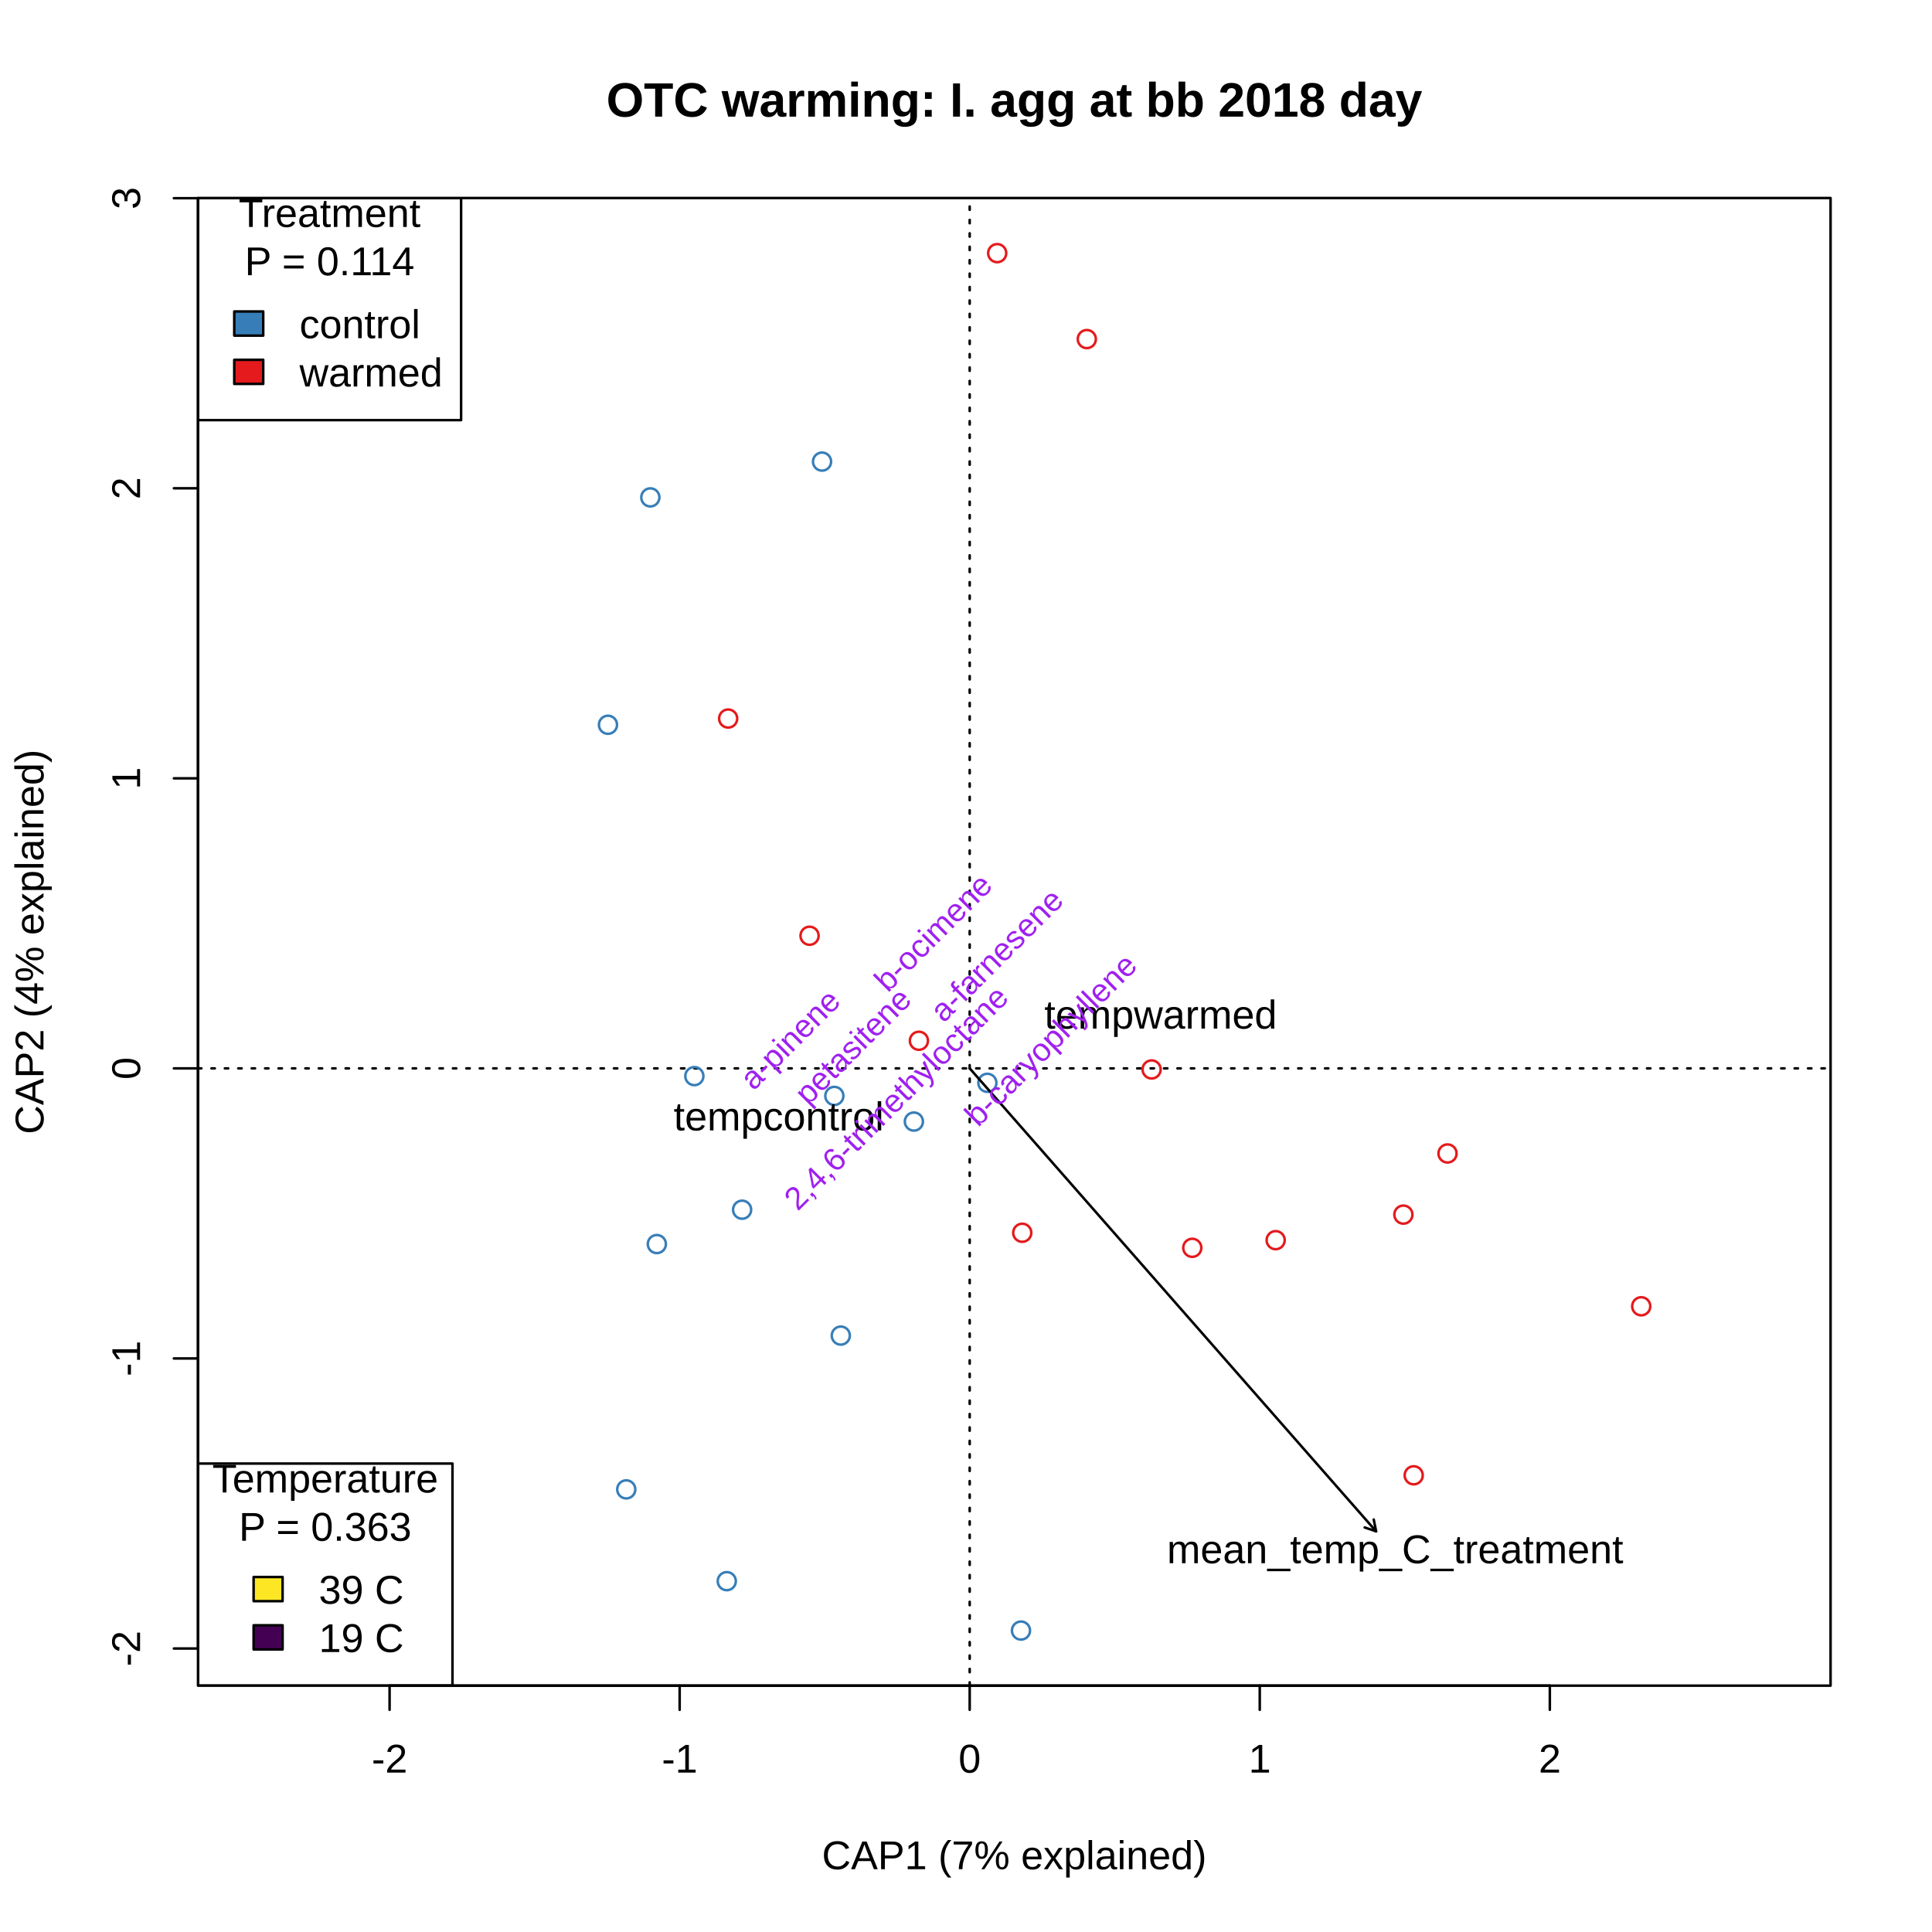
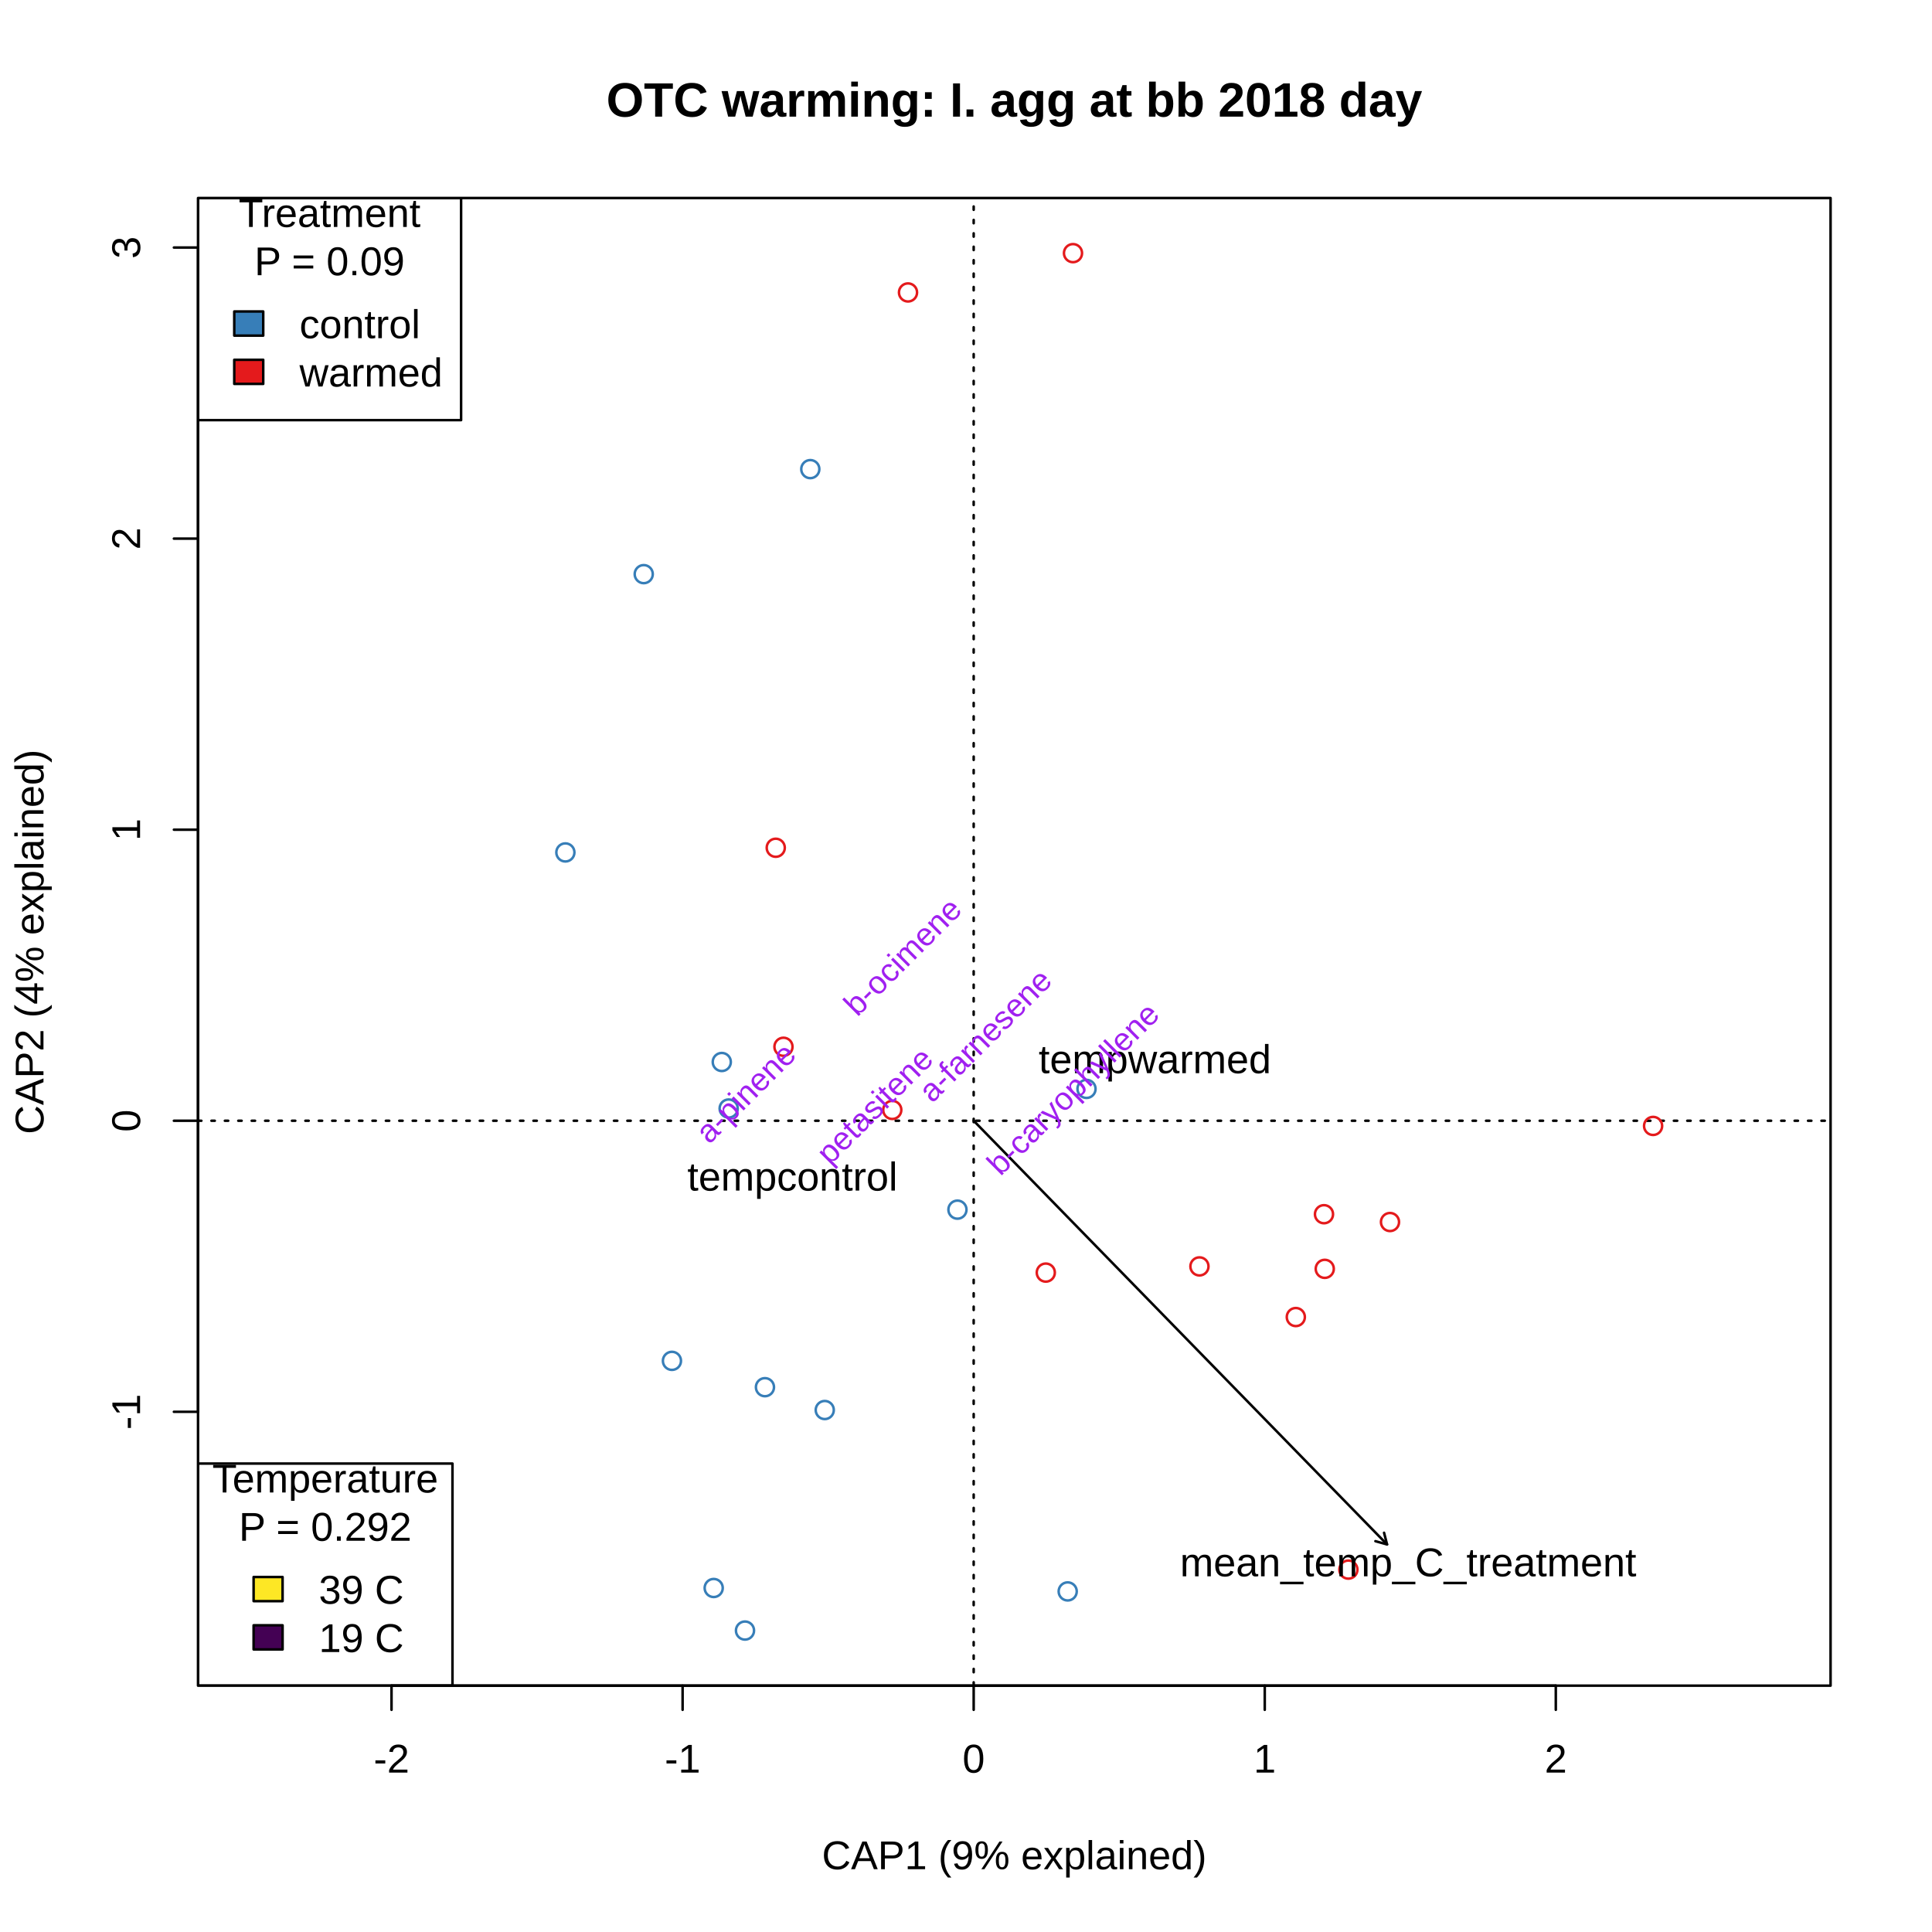
<svg xmlns="http://www.w3.org/2000/svg" class="svglite" width="576.00pt" height="576.00pt" viewBox="0 0 576.00 576.00">
  <defs>
    <style type="text/css">
    .svglite line, .svglite polyline, .svglite polygon, .svglite path, .svglite rect, .svglite circle {
      fill: none;
      stroke: #000000;
      stroke-linecap: round;
      stroke-linejoin: round;
      stroke-miterlimit: 10.00;
    }
    .svglite text {
      white-space: pre;
    }
  </style>
  </defs>
  <rect width="100%" height="100%" style="stroke: none; fill: #FFFFFF;" />
  <defs>
    <clipPath id="cpMC4wMHw1NzYuMDB8MC4wMHw1NzYuMDA=">
      <rect x="0.00" y="0.00" width="576.00" height="576.00" />
    </clipPath>
  </defs>
  <g clip-path="url(#cpMC4wMHw1NzYuMDB8MC4wMHw1NzYuMDA=)">
-     <line x1="116.15" y1="502.56" x2="462.06" y2="502.56" style="stroke-width: 0.75;" />
-     <line x1="116.15" y1="502.56" x2="116.15" y2="509.76" style="stroke-width: 0.75;" />
-     <line x1="202.63" y1="502.56" x2="202.63" y2="509.76" style="stroke-width: 0.75;" />
-     <line x1="289.10" y1="502.56" x2="289.10" y2="509.76" style="stroke-width: 0.75;" />
-     <line x1="375.58" y1="502.56" x2="375.58" y2="509.76" style="stroke-width: 0.75;" />
-     <line x1="462.06" y1="502.56" x2="462.06" y2="509.76" style="stroke-width: 0.75;" />
-     <text x="116.15" y="528.48" text-anchor="middle" style="font-size: 12.00px; font-family: &quot;Arial&quot;;">-2</text>
-     <text x="202.63" y="528.48" text-anchor="middle" style="font-size: 12.00px; font-family: &quot;Arial&quot;;">-1</text>
-     <text x="289.10" y="528.48" text-anchor="middle" style="font-size: 12.00px; font-family: &quot;Arial&quot;;">0</text>
-     <text x="375.58" y="528.48" text-anchor="middle" style="font-size: 12.00px; font-family: &quot;Arial&quot;;">1</text>
-     <text x="462.06" y="528.48" text-anchor="middle" style="font-size: 12.00px; font-family: &quot;Arial&quot;;">2</text>
-     <line x1="59.04" y1="491.48" x2="59.04" y2="59.09" style="stroke-width: 0.75;" />
-     <line x1="59.04" y1="491.48" x2="51.84" y2="491.48" style="stroke-width: 0.75;" />
-     <line x1="59.04" y1="405.00" x2="51.84" y2="405.00" style="stroke-width: 0.75;" />
-     <line x1="59.04" y1="318.52" x2="51.84" y2="318.52" style="stroke-width: 0.75;" />
-     <line x1="59.04" y1="232.05" x2="51.84" y2="232.05" style="stroke-width: 0.75;" />
-     <line x1="59.04" y1="145.57" x2="51.84" y2="145.57" style="stroke-width: 0.75;" />
-     <line x1="59.04" y1="59.09" x2="51.84" y2="59.09" style="stroke-width: 0.75;" />
-     <text transform="translate(41.76,491.48) rotate(-90)" text-anchor="middle" style="font-size: 12.00px; font-family: &quot;Arial&quot;;">-2</text>
-     <text transform="translate(41.76,405.00) rotate(-90)" text-anchor="middle" style="font-size: 12.00px; font-family: &quot;Arial&quot;;">-1</text>
-     <text transform="translate(41.76,318.52) rotate(-90)" text-anchor="middle" style="font-size: 12.00px; font-family: &quot;Arial&quot;;">0</text>
-     <text transform="translate(41.76,232.05) rotate(-90)" text-anchor="middle" style="font-size: 12.00px; font-family: &quot;Arial&quot;;">1</text>
-     <text transform="translate(41.76,145.57) rotate(-90)" text-anchor="middle" style="font-size: 12.00px; font-family: &quot;Arial&quot;;">2</text>
-     <text transform="translate(41.76,59.09) rotate(-90)" text-anchor="middle" style="font-size: 12.00px; font-family: &quot;Arial&quot;;">3</text>
+     <line x1="116.73" y1="502.56" x2="463.84" y2="502.56" style="stroke-width: 0.75;" />
+     <line x1="116.73" y1="502.56" x2="116.73" y2="509.76" style="stroke-width: 0.75;" />
+     <line x1="203.51" y1="502.56" x2="203.51" y2="509.76" style="stroke-width: 0.75;" />
+     <line x1="290.29" y1="502.56" x2="290.29" y2="509.76" style="stroke-width: 0.75;" />
+     <line x1="377.07" y1="502.56" x2="377.07" y2="509.76" style="stroke-width: 0.75;" />
+     <line x1="463.84" y1="502.56" x2="463.84" y2="509.76" style="stroke-width: 0.75;" />
+     <text x="116.73" y="528.48" text-anchor="middle" style="font-size: 12.00px; font-family: &quot;Arial&quot;;">-2</text>
+     <text x="203.51" y="528.48" text-anchor="middle" style="font-size: 12.00px; font-family: &quot;Arial&quot;;">-1</text>
+     <text x="290.29" y="528.48" text-anchor="middle" style="font-size: 12.00px; font-family: &quot;Arial&quot;;">0</text>
+     <text x="377.07" y="528.48" text-anchor="middle" style="font-size: 12.00px; font-family: &quot;Arial&quot;;">1</text>
+     <text x="463.84" y="528.48" text-anchor="middle" style="font-size: 12.00px; font-family: &quot;Arial&quot;;">2</text>
+     <line x1="59.04" y1="420.91" x2="59.04" y2="73.80" style="stroke-width: 0.75;" />
+     <line x1="59.04" y1="420.91" x2="51.84" y2="420.91" style="stroke-width: 0.75;" />
+     <line x1="59.04" y1="334.14" x2="51.84" y2="334.14" style="stroke-width: 0.75;" />
+     <line x1="59.04" y1="247.36" x2="51.84" y2="247.36" style="stroke-width: 0.75;" />
+     <line x1="59.04" y1="160.58" x2="51.84" y2="160.58" style="stroke-width: 0.75;" />
+     <line x1="59.04" y1="73.80" x2="51.84" y2="73.80" style="stroke-width: 0.75;" />
+     <text transform="translate(41.76,420.91) rotate(-90)" text-anchor="middle" style="font-size: 12.00px; font-family: &quot;Arial&quot;;">-1</text>
+     <text transform="translate(41.76,334.14) rotate(-90)" text-anchor="middle" style="font-size: 12.00px; font-family: &quot;Arial&quot;;">0</text>
+     <text transform="translate(41.76,247.36) rotate(-90)" text-anchor="middle" style="font-size: 12.00px; font-family: &quot;Arial&quot;;">1</text>
+     <text transform="translate(41.76,160.58) rotate(-90)" text-anchor="middle" style="font-size: 12.00px; font-family: &quot;Arial&quot;;">2</text>
+     <text transform="translate(41.76,73.80) rotate(-90)" text-anchor="middle" style="font-size: 12.00px; font-family: &quot;Arial&quot;;">3</text>
    <polygon points="59.04,502.56 545.76,502.56 545.76,59.04 59.04,59.04 " style="stroke-width: 0.75;" />
-     <text x="302.40" y="557.28" text-anchor="middle" style="font-size: 12.00px; font-family: &quot;Arial&quot;;">CAP1 (7% explained)</text>
+     <text x="302.40" y="557.28" text-anchor="middle" style="font-size: 12.00px; font-family: &quot;Arial&quot;;">CAP1 (9% explained)</text>
    <text transform="translate(12.96,280.80) rotate(-90)" text-anchor="middle" style="font-size: 12.00px; font-family: &quot;Arial&quot;;">CAP2 (4% explained)</text>
  </g>
  <defs>
    <clipPath id="cpNTkuMDR8NTQ1Ljc2fDU5LjA0fDUwMi41Ng==">
      <rect x="59.04" y="59.04" width="486.72" height="443.52" />
    </clipPath>
  </defs>
  <g clip-path="url(#cpNTkuMDR8NTQ1Ljc2fDU5LjA0fDUwMi41Ng==)">
-     <line x1="59.04" y1="318.52" x2="545.76" y2="318.52" style="stroke-width: 0.75; stroke-dasharray: 1.00,3.00;" />
-     <line x1="289.10" y1="502.56" x2="289.10" y2="59.04" style="stroke-width: 0.75; stroke-dasharray: 1.00,3.00;" />
+     <line x1="59.04" y1="334.14" x2="545.76" y2="334.14" style="stroke-width: 0.75; stroke-dasharray: 1.00,3.00;" />
+     <line x1="290.29" y1="502.56" x2="290.29" y2="59.04" style="stroke-width: 0.75; stroke-dasharray: 1.00,3.00;" />
  </g>
  <g clip-path="url(#cpMC4wMHw1NzYuMDB8MC4wMHw1NzYuMDA=)">
    <text x="302.40" y="34.77" text-anchor="middle" style="font-size: 14.40px; font-weight: bold; font-family: &quot;Arial&quot;;">OTC warming: I. agg at bb 2018 day</text>
  </g>
  <g clip-path="url(#cpNTkuMDR8NTQ1Ljc2fDU5LjA0fDUwMi41Ng==)">
    <rect x="59.04" y="59.04" width="78.43" height="66.22" style="stroke-width: 0.75;" />
    <rect x="69.84" y="92.86" width="8.64" height="7.20" style="stroke-width: 0.75; fill: #377EB8;" />
    <rect x="69.84" y="107.26" width="8.64" height="7.20" style="stroke-width: 0.75; fill: #E41A1C;" />
    <text x="98.26" y="67.66" text-anchor="middle" style="font-size: 12.00px; font-family: &quot;Arial&quot;;">Treatment </text>
-     <text x="98.26" y="82.06" text-anchor="middle" style="font-size: 12.00px; font-family: &quot;Arial&quot;;">P = 0.114</text>
+     <text x="98.26" y="82.06" text-anchor="middle" style="font-size: 12.00px; font-family: &quot;Arial&quot;;">P = 0.09</text>
    <text x="89.28" y="100.83" style="font-size: 12.00px; font-family: &quot;Arial&quot;;">control</text>
    <text x="89.28" y="115.23" style="font-size: 12.00px; font-family: &quot;Arial&quot;;">warmed</text>
    <rect x="59.04" y="436.34" width="75.86" height="66.22" style="stroke-width: 0.75;" />
    <rect x="75.61" y="470.16" width="8.64" height="7.20" style="stroke-width: 0.75; fill: #FDE725;" />
    <rect x="75.61" y="484.56" width="8.64" height="7.20" style="stroke-width: 0.75; fill: #440154;" />
    <text x="96.97" y="444.96" text-anchor="middle" style="font-size: 12.00px; font-family: &quot;Arial&quot;;">Temperature </text>
-     <text x="96.97" y="459.36" text-anchor="middle" style="font-size: 12.00px; font-family: &quot;Arial&quot;;">P = 0.363</text>
+     <text x="96.97" y="459.36" text-anchor="middle" style="font-size: 12.00px; font-family: &quot;Arial&quot;;">P = 0.292</text>
    <text x="95.05" y="478.13" style="font-size: 12.00px; font-family: &quot;Arial&quot;;">39  C</text>
    <text x="95.05" y="492.53" style="font-size: 12.00px; font-family: &quot;Arial&quot;;">19  C</text>
-     <circle cx="181.26" cy="216.08" r="2.70" style="stroke-width: 0.75; stroke: #377EB8;" />
-     <circle cx="207.01" cy="320.83" r="2.70" style="stroke-width: 0.75; stroke: #377EB8;" />
-     <circle cx="186.71" cy="444.04" r="2.70" style="stroke-width: 0.75; stroke: #377EB8;" />
-     <circle cx="245.08" cy="137.62" r="2.70" style="stroke-width: 0.75; stroke: #377EB8;" />
-     <circle cx="248.75" cy="326.73" r="2.70" style="stroke-width: 0.75; stroke: #377EB8;" />
-     <circle cx="272.46" cy="334.38" r="2.70" style="stroke-width: 0.75; stroke: #377EB8;" />
-     <circle cx="195.83" cy="370.90" r="2.70" style="stroke-width: 0.75; stroke: #377EB8;" />
-     <circle cx="216.68" cy="471.40" r="2.70" style="stroke-width: 0.75; stroke: #377EB8;" />
-     <circle cx="221.25" cy="360.66" r="2.70" style="stroke-width: 0.75; stroke: #377EB8;" />
-     <circle cx="294.37" cy="322.83" r="2.70" style="stroke-width: 0.75; stroke: #377EB8;" />
-     <circle cx="193.89" cy="148.29" r="2.70" style="stroke-width: 0.75; stroke: #377EB8;" />
-     <circle cx="304.39" cy="486.13" r="2.70" style="stroke-width: 0.75; stroke: #377EB8;" />
-     <circle cx="250.67" cy="398.19" r="2.70" style="stroke-width: 0.75; stroke: #377EB8;" />
-     <circle cx="217.09" cy="214.22" r="2.70" style="stroke-width: 0.75; stroke: #E41A1C;" />
-     <circle cx="273.96" cy="310.29" r="2.70" style="stroke-width: 0.75; stroke: #E41A1C;" />
-     <circle cx="421.48" cy="439.84" r="2.70" style="stroke-width: 0.75; stroke: #E41A1C;" />
-     <circle cx="355.46" cy="372.02" r="2.70" style="stroke-width: 0.75; stroke: #E41A1C;" />
-     <circle cx="489.31" cy="389.45" r="2.70" style="stroke-width: 0.75; stroke: #E41A1C;" />
-     <circle cx="431.56" cy="343.89" r="2.70" style="stroke-width: 0.75; stroke: #E41A1C;" />
-     <circle cx="241.36" cy="278.98" r="2.70" style="stroke-width: 0.75; stroke: #E41A1C;" />
-     <circle cx="297.30" cy="75.47" r="2.70" style="stroke-width: 0.75; stroke: #E41A1C;" />
-     <circle cx="304.77" cy="367.53" r="2.70" style="stroke-width: 0.75; stroke: #E41A1C;" />
-     <circle cx="380.32" cy="369.74" r="2.70" style="stroke-width: 0.75; stroke: #E41A1C;" />
-     <circle cx="324.02" cy="101.09" r="2.70" style="stroke-width: 0.75; stroke: #E41A1C;" />
-     <circle cx="343.34" cy="318.84" r="2.70" style="stroke-width: 0.75; stroke: #E41A1C;" />
-     <circle cx="418.40" cy="362.12" r="2.70" style="stroke-width: 0.75; stroke: #E41A1C;" />
-     <text x="232.18" y="337.01" text-anchor="middle" style="font-size: 12.00px; font-family: &quot;Arial&quot;;">tempcontrol</text>
-     <text x="346.03" y="306.66" text-anchor="middle" style="font-size: 12.00px; font-family: &quot;Arial&quot;;">tempwarmed</text>
-     <line x1="289.10" y1="318.52" x2="410.27" y2="456.55" style="stroke-width: 0.75;" />
-     <polyline points="406.86,455.39 410.27,456.55 409.56,453.02 " style="stroke-width: 0.75;" />
-     <text x="415.94" y="466.05" text-anchor="middle" style="font-size: 12.00px; font-family: &quot;Arial&quot;;">mean_temp_C_treatment</text>
-     <text transform="translate(299.46,287.05) rotate(-45)" text-anchor="middle" style="font-size: 9.60px;fill: #A020F0; font-family: &quot;Arial&quot;;">a-farnesene</text>
-     <text transform="translate(296.21,308.12) rotate(-45)" text-anchor="middle" style="font-size: 9.60px;fill: none; font-family: &quot;Arial&quot;;">b-myrcene</text>
-     <text transform="translate(280.53,280.30) rotate(-45)" text-anchor="middle" style="font-size: 9.60px;fill: #A020F0; font-family: &quot;Arial&quot;;">b-ocimene</text>
-     <text transform="translate(290.98,320.39) rotate(-45)" text-anchor="middle" style="font-size: 9.60px;fill: none; font-family: &quot;Arial&quot;;">.gamma.-Terpinene</text>
-     <text transform="translate(237.88,312.17) rotate(-45)" text-anchor="middle" style="font-size: 9.60px;fill: #A020F0; font-family: &quot;Arial&quot;;">a-pinene</text>
-     <text transform="translate(306.31,311.76) rotate(-45)" text-anchor="middle" style="font-size: 9.60px;fill: none; font-family: &quot;Arial&quot;;">bergamotene</text>
-     <text transform="translate(297.16,322.84) rotate(-45)" text-anchor="middle" style="font-size: 9.60px;fill: none; font-family: &quot;Arial&quot;;">(E)-4,8-Dimethylnona-1,3,7-triene</text>
-     <text transform="translate(289.61,321.38) rotate(-45)" text-anchor="middle" style="font-size: 9.60px;fill: none; font-family: &quot;Arial&quot;;">1-Decanol, 2-hexyl-</text>
-     <text transform="translate(297.70,313.88) rotate(-45)" text-anchor="middle" style="font-size: 9.60px;fill: none; font-family: &quot;Arial&quot;;">1,2-Cyclooctanediol, trans-</text>
-     <text transform="translate(290.95,314.74) rotate(-45)" text-anchor="middle" style="font-size: 9.60px;fill: none; font-family: &quot;Arial&quot;;">(1Z,4Z,7Z)-1,5,9,9-tetramethylcycloundeca-1,4,7-triene</text>
-     <text transform="translate(297.73,310.59) rotate(-45)" text-anchor="middle" style="font-size: 9.60px;fill: none; font-family: &quot;Arial&quot;;">(E)-hex-2-enal  </text>
-     <text transform="translate(287.70,323.05) rotate(-45)" text-anchor="middle" style="font-size: 9.60px;fill: none; font-family: &quot;Arial&quot;;">2-Undecene, 3-methyl-, (Z)-</text>
-     <text transform="translate(307.65,321.12) rotate(-45)" text-anchor="middle" style="font-size: 9.60px;fill: none; font-family: &quot;Arial&quot;;">(2E)-2,7-dimethylocta-2,6-dien-1-ol  </text>
-     <text transform="translate(293.58,315.89) rotate(-45)" text-anchor="middle" style="font-size: 9.60px;fill: none; font-family: &quot;Arial&quot;;">(E)-hex-3-en-1-ol</text>
-     <text transform="translate(272.84,323.57) rotate(-45)" text-anchor="middle" style="font-size: 9.60px;fill: none; font-family: &quot;Arial&quot;;">[(E)-hex-3-enyl] acetate</text>
-     <text transform="translate(290.98,320.39) rotate(-45)" text-anchor="middle" style="font-size: 9.60px;fill: none; font-family: &quot;Arial&quot;;">pseudoionone</text>
-     <text transform="translate(284.78,323.46) rotate(-45)" text-anchor="middle" style="font-size: 9.60px;fill: none; font-family: &quot;Arial&quot;;">(Z)-hex-4-en-1-ol</text>
-     <text transform="translate(290.98,320.39) rotate(-45)" text-anchor="middle" style="font-size: 9.60px;fill: none; font-family: &quot;Arial&quot;;">methyl benzoate</text>
-     <text transform="translate(292.76,316.76) rotate(-45)" text-anchor="middle" style="font-size: 9.60px;fill: none; font-family: &quot;Arial&quot;;">Bicyclo[7.2.0]undec-4-ene, 4,11,11-trimethyl-8-methylene-</text>
-     <text transform="translate(272.85,321.09) rotate(-45)" text-anchor="middle" style="font-size: 9.60px;fill: none; font-family: &quot;Arial&quot;;">[(Z)-hex-3-enyl] butanoate</text>
-     <text transform="translate(288.54,323.99) rotate(-45)" text-anchor="middle" style="font-size: 9.60px;fill: none; font-family: &quot;Arial&quot;;">Carbonic acid, nonyl prop-1-en-2-yl ester</text>
-     <text transform="translate(315.57,312.30) rotate(-45)" text-anchor="middle" style="font-size: 9.60px;fill: #A020F0; font-family: &quot;Arial&quot;;">b-caryophyllene</text>
-     <text transform="translate(285.99,322.35) rotate(-45)" text-anchor="middle" style="font-size: 9.60px;fill: none; font-family: &quot;Arial&quot;;">Cyclopropane, nonyl-</text>
-     <text transform="translate(298.20,321.48) rotate(-45)" text-anchor="middle" style="font-size: 9.60px;fill: none; font-family: &quot;Arial&quot;;">Dodecane, 4,6-dimethyl-</text>
-     <text transform="translate(291.94,321.28) rotate(-45)" text-anchor="middle" style="font-size: 9.60px;fill: none; font-family: &quot;Arial&quot;;">a-terpineol</text>
-     <text transform="translate(297.75,318.62) rotate(-45)" text-anchor="middle" style="font-size: 9.60px;fill: none; font-family: &quot;Arial&quot;;">linalool</text>
-     <text transform="translate(269.50,329.58) rotate(-45)" text-anchor="middle" style="font-size: 9.60px;fill: #A020F0; font-family: &quot;Arial&quot;;">2,4,6-trimethyloctane  </text>
-     <text transform="translate(298.10,317.57) rotate(-45)" text-anchor="middle" style="font-size: 9.60px;fill: none; font-family: &quot;Arial&quot;;">Octane, 3,5-dimethyl-</text>
-     <text transform="translate(305.75,327.07) rotate(-45)" text-anchor="middle" style="font-size: 9.60px;fill: none; font-family: &quot;Arial&quot;;">Octanoic acid</text>
-     <text transform="translate(290.98,320.39) rotate(-45)" text-anchor="middle" style="font-size: 9.60px;fill: none; font-family: &quot;Arial&quot;;">Oxalic acid, 2-ethylhexyl isohexyl ester</text>
-     <text transform="translate(256.60,314.16) rotate(-45)" text-anchor="middle" style="font-size: 9.60px;fill: #A020F0; font-family: &quot;Arial&quot;;">petasitene</text>
-     <text transform="translate(287.54,314.49) rotate(-45)" text-anchor="middle" style="font-size: 9.60px;fill: none; font-family: &quot;Arial&quot;;">trans-a-bergamotene</text>
-     <text transform="translate(290.22,306.26) rotate(-45)" text-anchor="middle" style="font-size: 9.60px;fill: none; font-family: &quot;Arial&quot;;">b-ocimene.1</text>
-     <text transform="translate(281.17,324.47) rotate(-45)" text-anchor="middle" style="font-size: 9.60px;fill: none; font-family: &quot;Arial&quot;;">Undecane, 2-methyl-</text>
-     <text transform="translate(290.30,319.72) rotate(-45)" text-anchor="middle" style="font-size: 9.60px;fill: none; font-family: &quot;Arial&quot;;">a-copaene</text>
-     <text transform="translate(290.98,320.39) rotate(-45)" text-anchor="middle" style="font-size: 9.60px;fill: none; font-family: &quot;Arial&quot;;">Benzyl nitrile</text>
-     <text transform="translate(290.98,320.39) rotate(-45)" text-anchor="middle" style="font-size: 9.60px;fill: none; font-family: &quot;Arial&quot;;">3-methylbutanal oxime</text>
+     <circle cx="168.56" cy="254.14" r="2.70" style="stroke-width: 0.75; stroke: #377EB8;" />
+     <circle cx="215.19" cy="316.62" r="2.70" style="stroke-width: 0.75; stroke: #377EB8;" />
+     <circle cx="212.78" cy="473.44" r="2.70" style="stroke-width: 0.75; stroke: #377EB8;" />
+     <circle cx="241.58" cy="139.86" r="2.70" style="stroke-width: 0.75; stroke: #377EB8;" />
+     <circle cx="217.24" cy="330.49" r="2.70" style="stroke-width: 0.75; stroke: #377EB8;" />
+     <circle cx="285.45" cy="360.64" r="2.70" style="stroke-width: 0.75; stroke: #377EB8;" />
+     <circle cx="200.33" cy="405.72" r="2.70" style="stroke-width: 0.75; stroke: #377EB8;" />
+     <circle cx="222.11" cy="486.13" r="2.70" style="stroke-width: 0.75; stroke: #377EB8;" />
+     <circle cx="228.06" cy="413.57" r="2.70" style="stroke-width: 0.75; stroke: #377EB8;" />
+     <circle cx="323.93" cy="324.64" r="2.70" style="stroke-width: 0.75; stroke: #377EB8;" />
+     <circle cx="191.92" cy="171.17" r="2.70" style="stroke-width: 0.75; stroke: #377EB8;" />
+     <circle cx="318.32" cy="474.46" r="2.70" style="stroke-width: 0.75; stroke: #377EB8;" />
+     <circle cx="245.89" cy="420.38" r="2.70" style="stroke-width: 0.75; stroke: #377EB8;" />
+     <circle cx="231.28" cy="252.75" r="2.70" style="stroke-width: 0.75; stroke: #E41A1C;" />
+     <circle cx="266.02" cy="330.91" r="2.70" style="stroke-width: 0.75; stroke: #E41A1C;" />
+     <circle cx="402.00" cy="467.96" r="2.70" style="stroke-width: 0.75; stroke: #E41A1C;" />
+     <circle cx="357.60" cy="377.56" r="2.70" style="stroke-width: 0.75; stroke: #E41A1C;" />
+     <circle cx="492.85" cy="335.68" r="2.70" style="stroke-width: 0.75; stroke: #E41A1C;" />
+     <circle cx="414.41" cy="364.33" r="2.70" style="stroke-width: 0.75; stroke: #E41A1C;" />
+     <circle cx="233.58" cy="312.08" r="2.70" style="stroke-width: 0.75; stroke: #E41A1C;" />
+     <circle cx="270.71" cy="87.19" r="2.70" style="stroke-width: 0.75; stroke: #E41A1C;" />
+     <circle cx="311.79" cy="379.41" r="2.70" style="stroke-width: 0.75; stroke: #E41A1C;" />
+     <circle cx="394.96" cy="378.29" r="2.70" style="stroke-width: 0.75; stroke: #E41A1C;" />
+     <circle cx="319.90" cy="75.47" r="2.70" style="stroke-width: 0.75; stroke: #E41A1C;" />
+     <circle cx="394.73" cy="362.00" r="2.70" style="stroke-width: 0.75; stroke: #E41A1C;" />
+     <circle cx="386.33" cy="392.66" r="2.70" style="stroke-width: 0.75; stroke: #E41A1C;" />
+     <text x="236.26" y="354.95" text-anchor="middle" style="font-size: 12.00px; font-family: &quot;Arial&quot;;">tempcontrol</text>
+     <text x="344.32" y="319.95" text-anchor="middle" style="font-size: 12.00px; font-family: &quot;Arial&quot;;">tempwarmed</text>
+     <line x1="290.29" y1="334.14" x2="413.53" y2="460.45" style="stroke-width: 0.75;" />
+     <polyline points="410.06,459.48 413.53,460.45 412.64,456.97 " style="stroke-width: 0.75;" />
+     <text x="419.83" y="469.95" text-anchor="middle" style="font-size: 12.00px; font-family: &quot;Arial&quot;;">mean_temp_C_treatment</text>
+     <text transform="translate(296.04,310.97) rotate(-45)" text-anchor="middle" style="font-size: 9.60px;fill: #A020F0; font-family: &quot;Arial&quot;;">a-farnesene</text>
+     <text transform="translate(296.93,321.95) rotate(-45)" text-anchor="middle" style="font-size: 9.60px;fill: none; font-family: &quot;Arial&quot;;">b-myrcene</text>
+     <text transform="translate(271.42,287.51) rotate(-45)" text-anchor="middle" style="font-size: 9.60px;fill: #A020F0; font-family: &quot;Arial&quot;;">b-ocimene</text>
+     <text transform="translate(292.16,336.01) rotate(-45)" text-anchor="middle" style="font-size: 9.60px;fill: none; font-family: &quot;Arial&quot;;">g-terpinene</text>
+     <text transform="translate(224.65,328.13) rotate(-45)" text-anchor="middle" style="font-size: 9.60px;fill: #A020F0; font-family: &quot;Arial&quot;;">a-pinene</text>
+     <text transform="translate(304.04,329.24) rotate(-45)" text-anchor="middle" style="font-size: 9.60px;fill: none; font-family: &quot;Arial&quot;;">bergamotene</text>
+     <text transform="translate(296.29,337.34) rotate(-45)" text-anchor="middle" style="font-size: 9.60px;fill: none; font-family: &quot;Arial&quot;;">(3E)-4,8-dimethylnona-1,3,7-triene</text>
+     <text transform="translate(291.31,336.63) rotate(-45)" text-anchor="middle" style="font-size: 9.60px;fill: none; font-family: &quot;Arial&quot;;">2-hexyldecan-1-ol</text>
+     <text transform="translate(296.22,331.89) rotate(-45)" text-anchor="middle" style="font-size: 9.60px;fill: none; font-family: &quot;Arial&quot;;">(1R,2R)-cyclooctane-1,2-diol</text>
+     <text transform="translate(291.60,331.76) rotate(-45)" text-anchor="middle" style="font-size: 9.60px;fill: none; font-family: &quot;Arial&quot;;">(1Z,4Z,7Z)-1,5,9,9-tetramethylcycloundeca-1,4,7-triene</text>
+     <text transform="translate(296.05,329.96) rotate(-45)" text-anchor="middle" style="font-size: 9.60px;fill: none; font-family: &quot;Arial&quot;;">(E)-hex-2-enal</text>
+     <text transform="translate(290.14,337.70) rotate(-45)" text-anchor="middle" style="font-size: 9.60px;fill: none; font-family: &quot;Arial&quot;;">(Z)-3-methylundec-2-ene</text>
+     <text transform="translate(303.56,336.21) rotate(-45)" text-anchor="middle" style="font-size: 9.60px;fill: none; font-family: &quot;Arial&quot;;">(2E)-2,7-dimethylocta-2,6-dien-1-ol</text>
+     <text transform="translate(289.47,335.11) rotate(-45)" text-anchor="middle" style="font-size: 9.60px;fill: none; font-family: &quot;Arial&quot;;">(E)-hex-3-en-1-ol</text>
+     <text transform="translate(280.07,338.24) rotate(-45)" text-anchor="middle" style="font-size: 9.60px;fill: none; font-family: &quot;Arial&quot;;">[(E)-hex-3-enyl] acetate</text>
+     <text transform="translate(292.16,336.01) rotate(-45)" text-anchor="middle" style="font-size: 9.60px;fill: none; font-family: &quot;Arial&quot;;">pseudoionone</text>
+     <text transform="translate(292.16,336.01) rotate(-45)" text-anchor="middle" style="font-size: 9.60px;fill: none; font-family: &quot;Arial&quot;;">methyl benzoate</text>
+     <text transform="translate(322.22,326.89) rotate(-45)" text-anchor="middle" style="font-size: 9.60px;fill: #A020F0; font-family: &quot;Arial&quot;;">b-caryophyllene</text>
+     <text transform="translate(279.89,336.70) rotate(-45)" text-anchor="middle" style="font-size: 9.60px;fill: none; font-family: &quot;Arial&quot;;">[(Z)-hex-3-enyl] butanoate</text>
+     <text transform="translate(290.78,338.26) rotate(-45)" text-anchor="middle" style="font-size: 9.60px;fill: none; font-family: &quot;Arial&quot;;">nonyl prop-1-en-2-yl carbonate</text>
+     <text transform="translate(291.48,335.33) rotate(-45)" text-anchor="middle" style="font-size: 9.60px;fill: none; font-family: &quot;Arial&quot;;">a-copaene</text>
+     <text transform="translate(288.92,337.29) rotate(-45)" text-anchor="middle" style="font-size: 9.60px;fill: none; font-family: &quot;Arial&quot;;">nonylcyclopropane</text>
+     <text transform="translate(297.16,336.57) rotate(-45)" text-anchor="middle" style="font-size: 9.60px;fill: none; font-family: &quot;Arial&quot;;">4,6-dimethyldodecane</text>
+     <text transform="translate(293.49,336.99) rotate(-45)" text-anchor="middle" style="font-size: 9.60px;fill: none; font-family: &quot;Arial&quot;;">a-terpineol</text>
+     <text transform="translate(296.54,335.17) rotate(-45)" text-anchor="middle" style="font-size: 9.60px;fill: none; font-family: &quot;Arial&quot;;">linalool</text>
+     <text transform="translate(278.27,342.00) rotate(-45)" text-anchor="middle" style="font-size: 9.60px;fill: none; font-family: &quot;Arial&quot;;">2,4,6-trimethyloctane</text>
+     <text transform="translate(296.78,334.16) rotate(-45)" text-anchor="middle" style="font-size: 9.60px;fill: none; font-family: &quot;Arial&quot;;">3,5-dimethyloctane</text>
+     <text transform="translate(302.89,340.17) rotate(-45)" text-anchor="middle" style="font-size: 9.60px;fill: none; font-family: &quot;Arial&quot;;">octanoic acid</text>
+     <text transform="translate(292.16,336.01) rotate(-45)" text-anchor="middle" style="font-size: 9.60px;fill: none; font-family: &quot;Arial&quot;;">2-O-(2-ethylhexyl) 1-O-(4-methylpentyl) oxalate</text>
+     <text transform="translate(263.10,331.94) rotate(-45)" text-anchor="middle" style="font-size: 9.60px;fill: #A020F0; font-family: &quot;Arial&quot;;">petasitene</text>
+     <text transform="translate(288.75,331.63) rotate(-45)" text-anchor="middle" style="font-size: 9.60px;fill: none; font-family: &quot;Arial&quot;;">trans-a-bergamotene</text>
+     <text transform="translate(285.81,338.67) rotate(-45)" text-anchor="middle" style="font-size: 9.60px;fill: none; font-family: &quot;Arial&quot;;">2-methylundecane</text>
+     <text transform="translate(292.16,336.01) rotate(-45)" text-anchor="middle" style="font-size: 9.60px;fill: none; font-family: &quot;Arial&quot;;">2-phenylacetonitrile</text>
+     <text transform="translate(292.16,336.01) rotate(-45)" text-anchor="middle" style="font-size: 9.60px;fill: none; font-family: &quot;Arial&quot;;">3-methylbutanal oxime</text>
  </g>
</svg>
